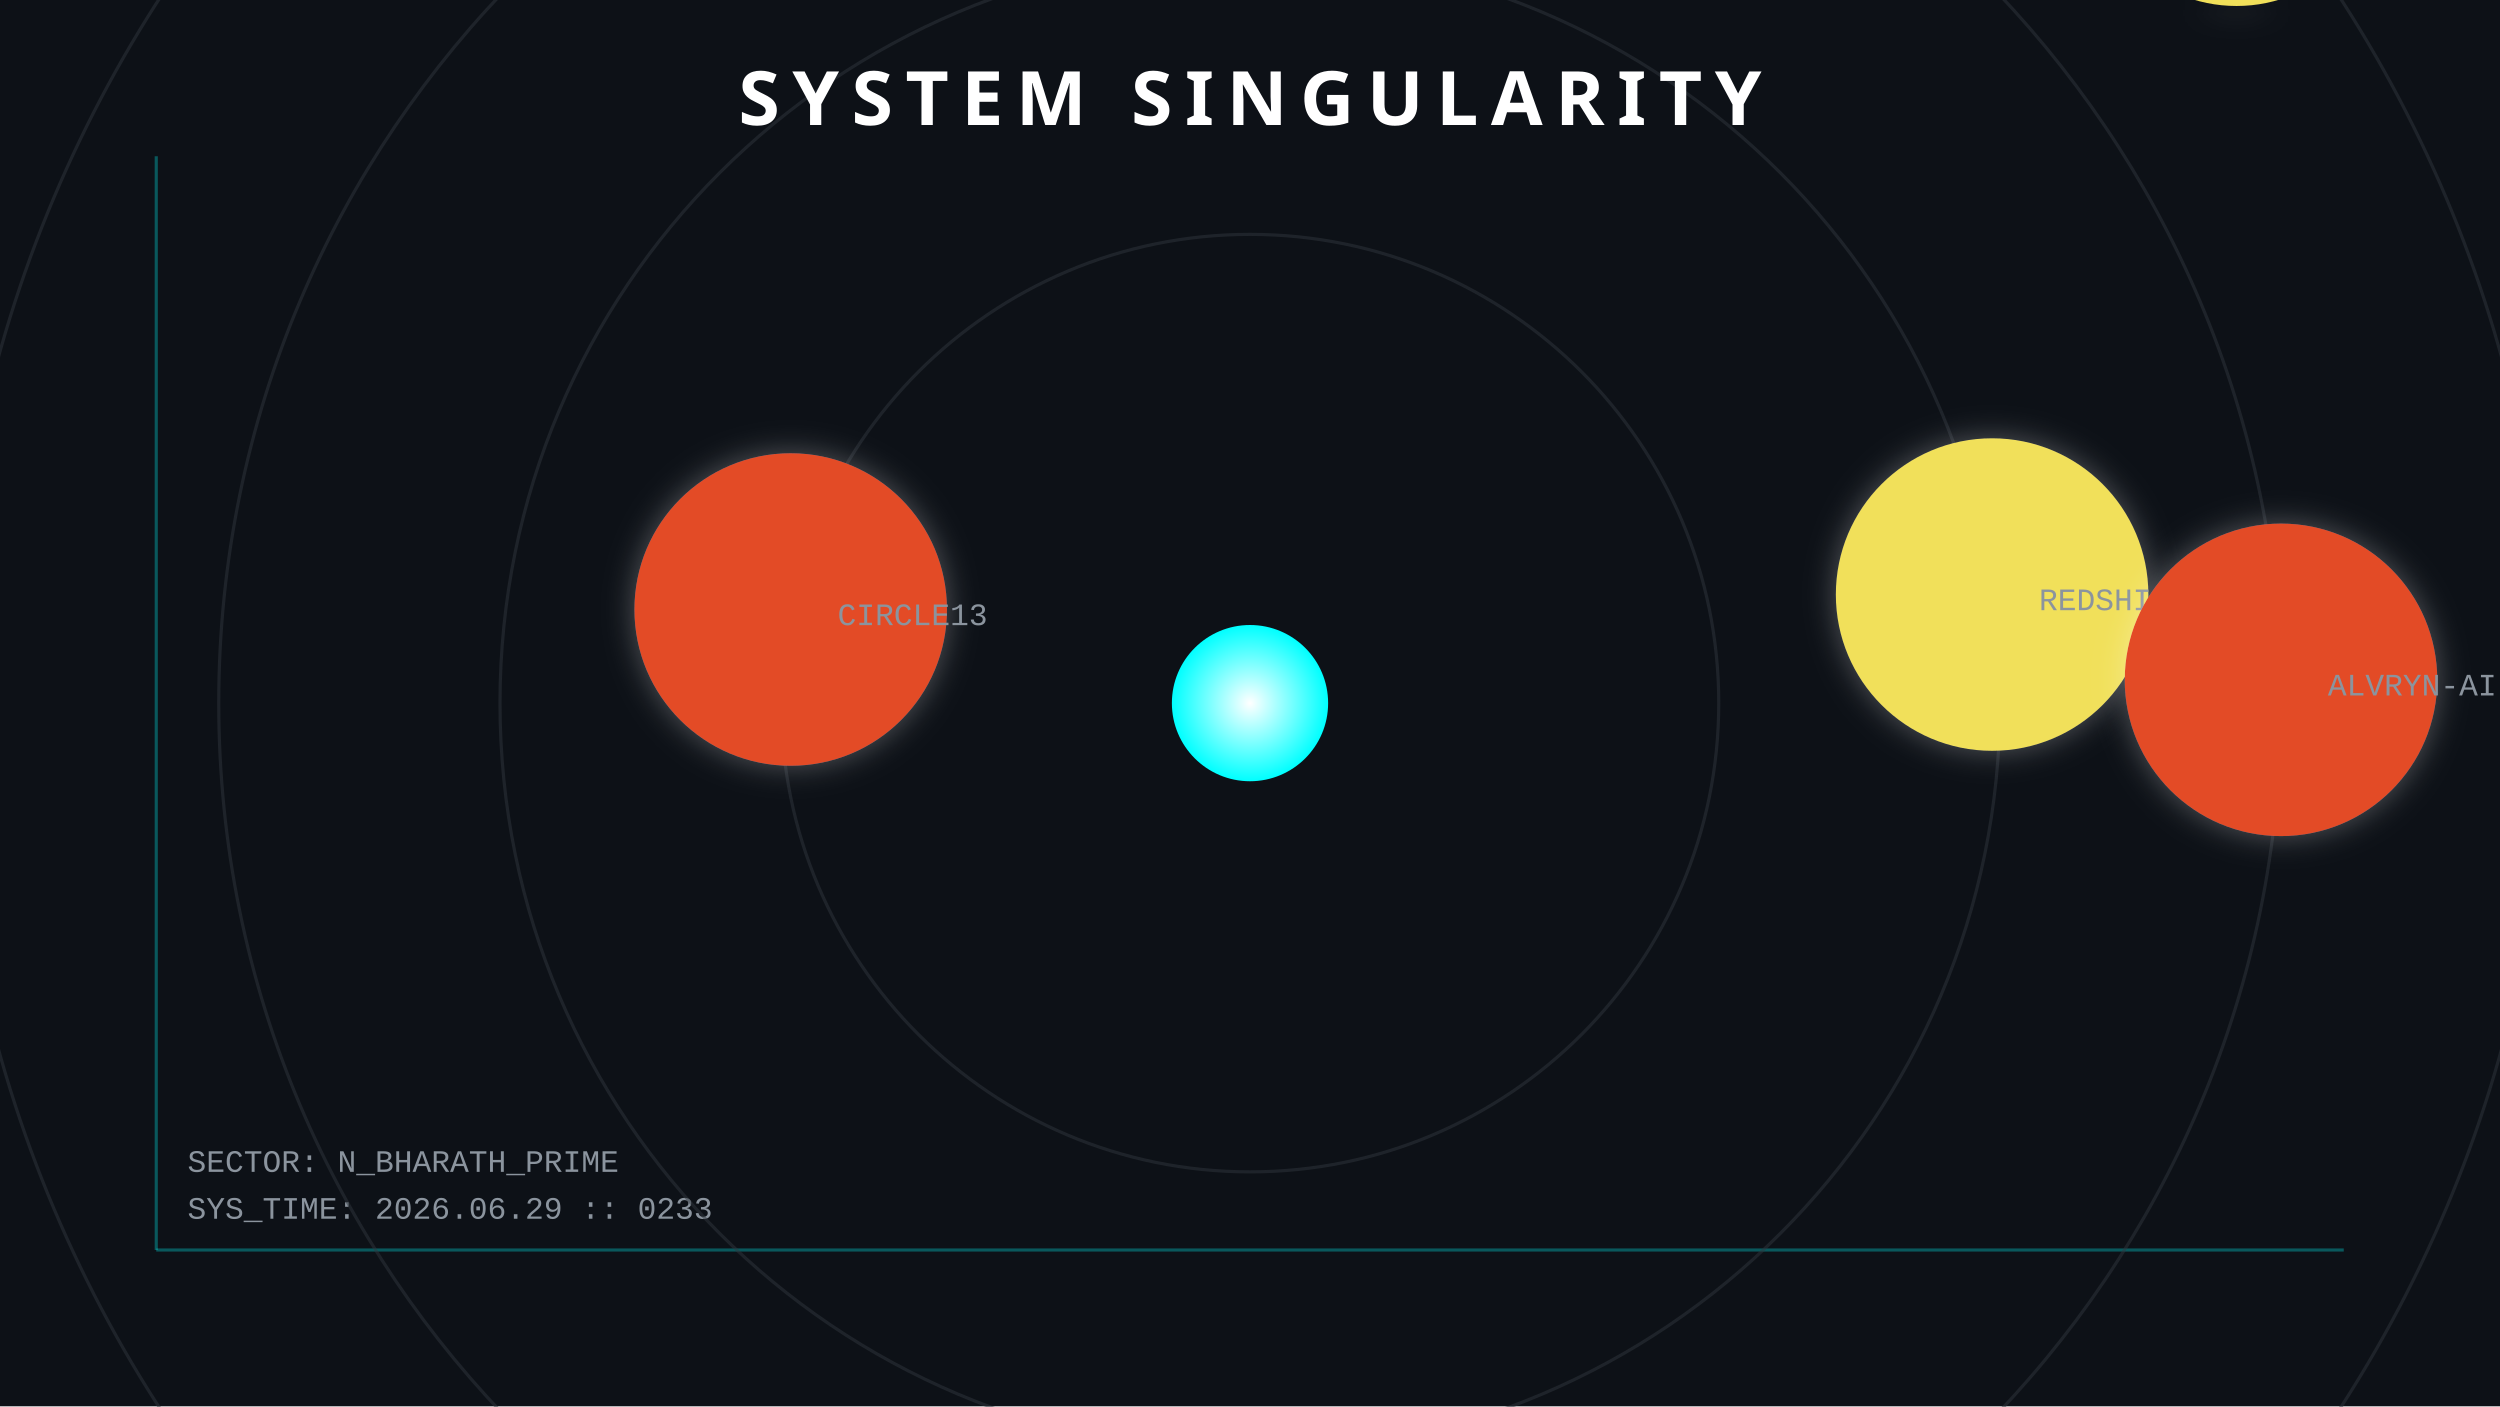
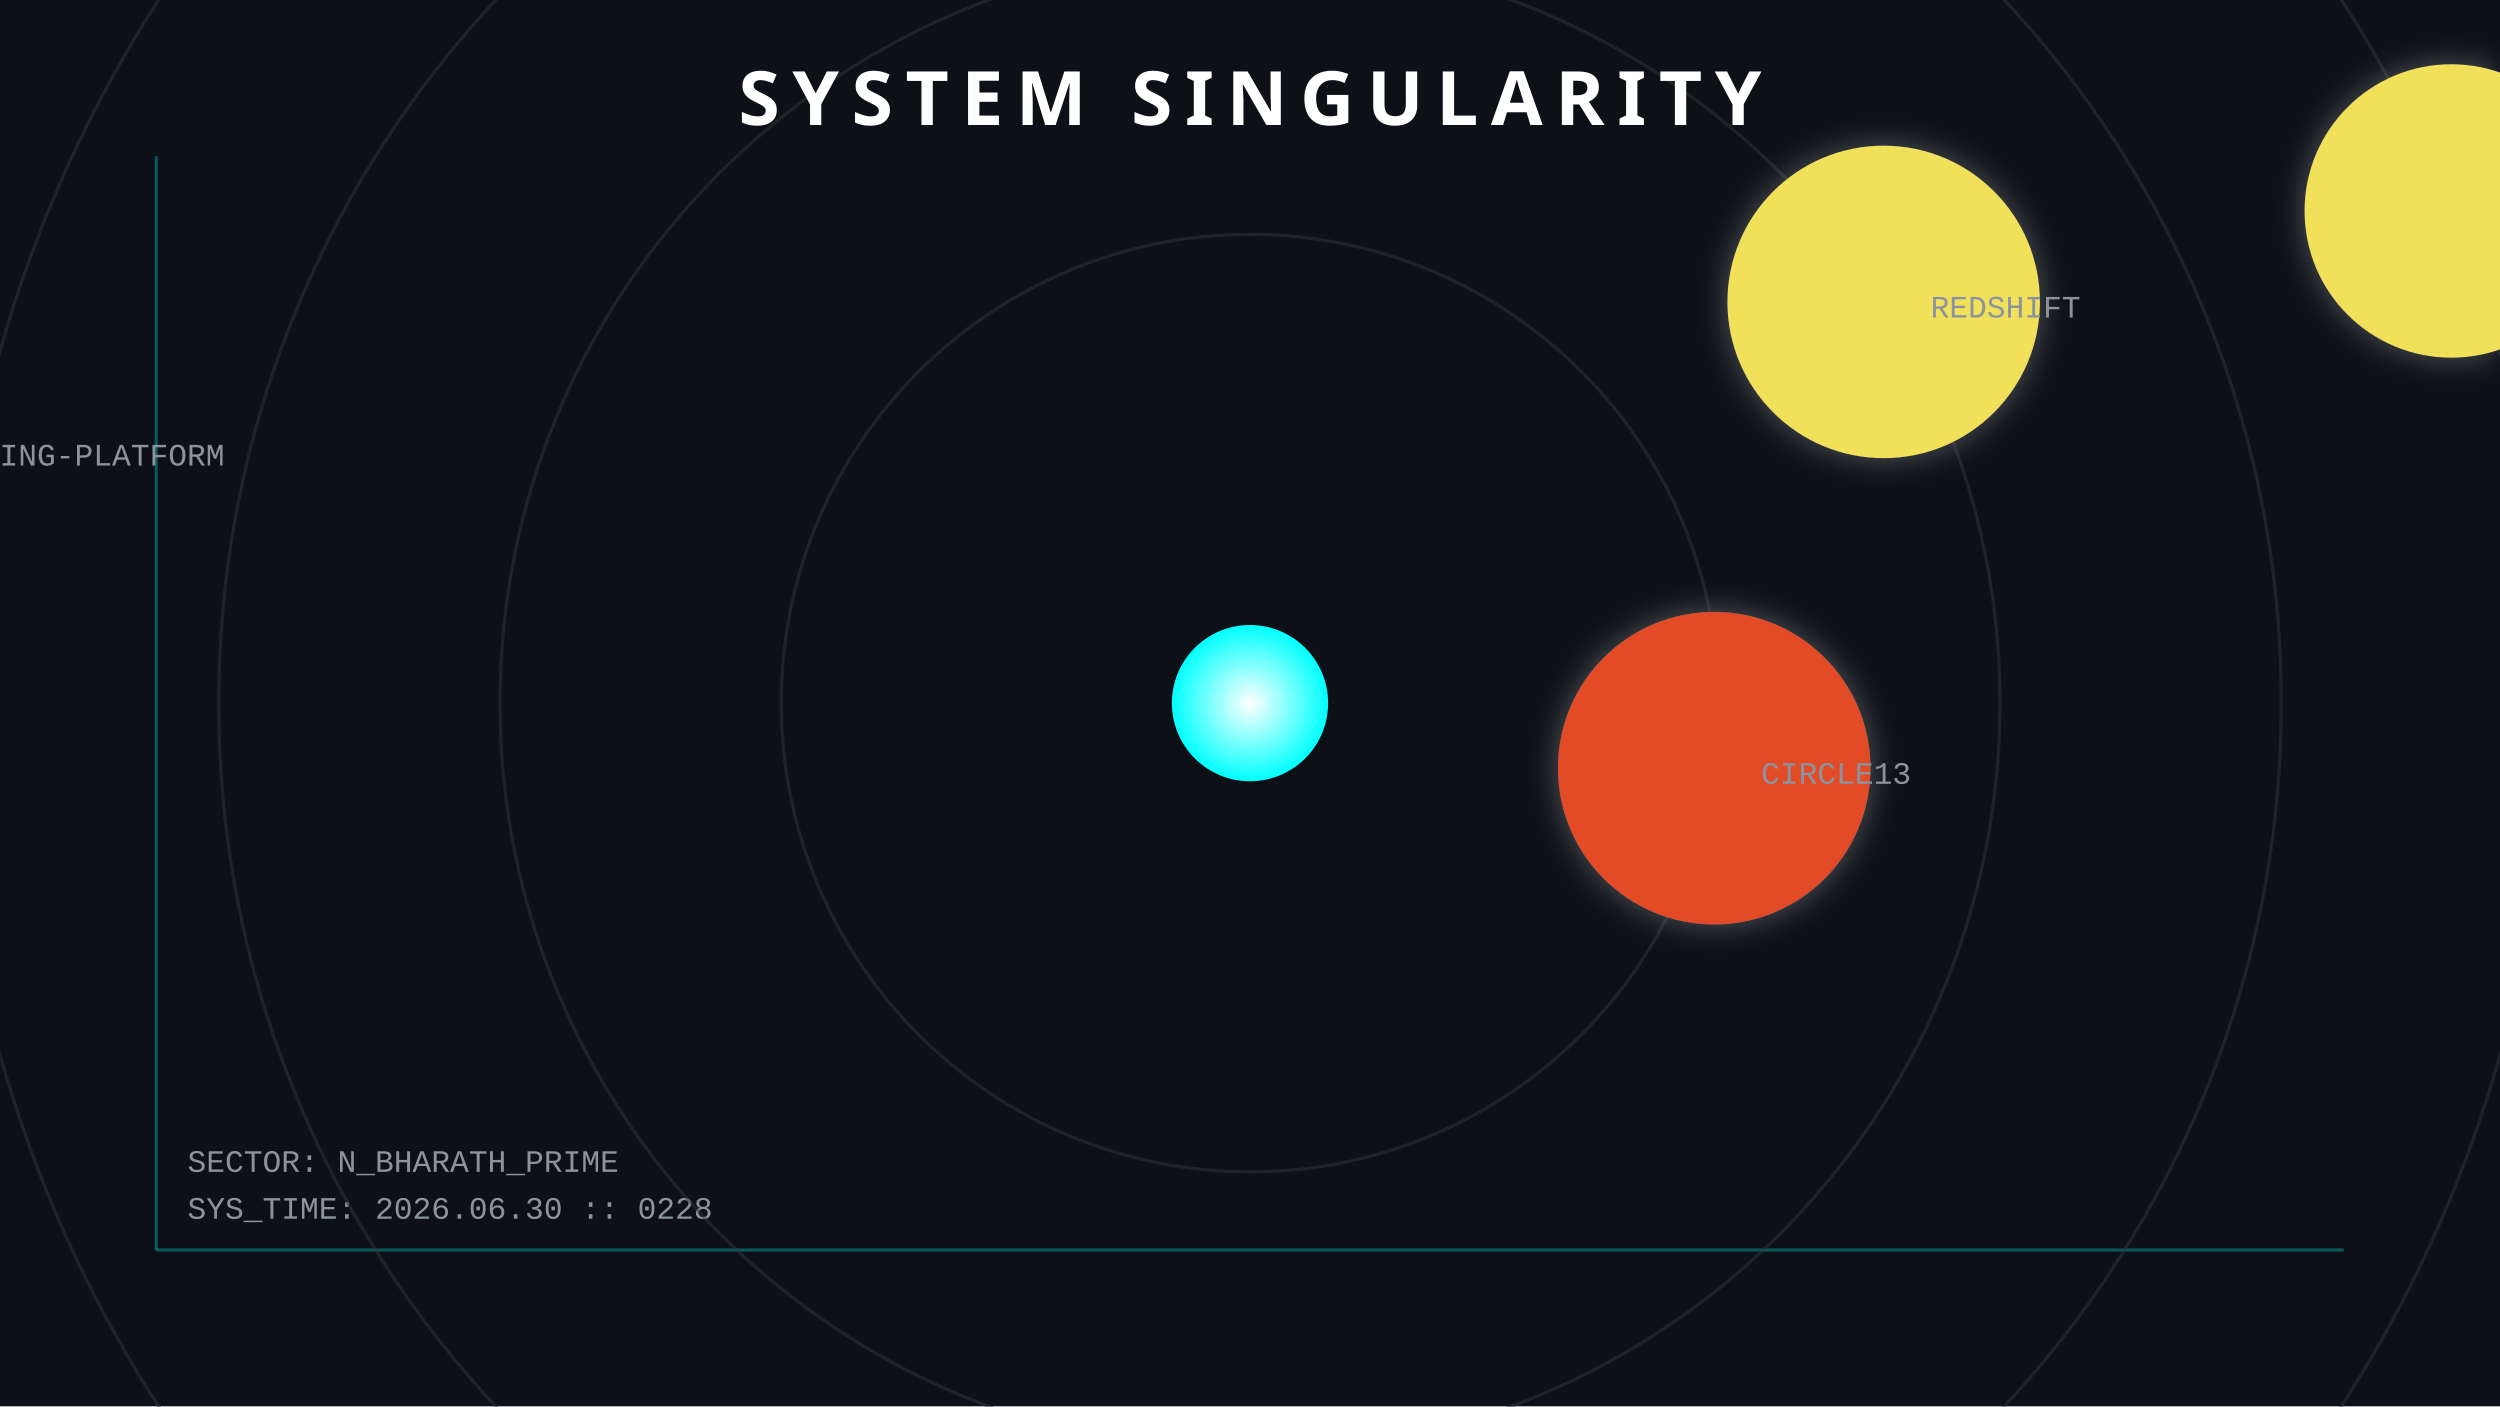
<svg xmlns="http://www.w3.org/2000/svg" width="800" height="450">
  <style>
        .orbit { fill: none; stroke: #30363d; stroke-width: 1; opacity: 0.5; }
        .planet { filter: drop-shadow(0 0 5px rgba(255,255,255,0.3)); }
        .text { font-family: 'Courier New', monospace; fill: #8b949e; font-size: 10px; }
        .title { font-family: sans-serif; fill: white; font-weight: bold; font-size: 24px; letter-spacing: 4px; }
        .hud-line { stroke: #00ffff; stroke-width: 1; opacity: 0.3; }
        
        /* ANIMATIONS */
        @keyframes pulse { 0% { r: 25; opacity: 0.8; } 50% { r: 30; opacity: 0.4; } 100% { r: 25; opacity: 0.8; } }
        .sun { animation: pulse 4s infinite; }
    </style>
  <rect width="100%" height="100%" fill="#0d1117" />
  <line x1="50" y1="50" x2="50" y2="400" class="hud-line" />
  <line x1="50" y1="400" x2="750" y2="400" class="hud-line" />
-   <text x="60" y="390" class="text">SYS_TIME: 2026.06.29 :: 0233</text>
+   <text x="60" y="390" class="text">SYS_TIME: 2026.06.30 :: 0228</text>
  <text x="60" y="375" class="text">SECTOR: N_BHARATH_PRIME</text>
  <circle cx="400" cy="225" r="25" fill="url(#grad1)" class="sun" />
  <defs>
    <radialGradient id="grad1" cx="50%" cy="50%" r="50%" fx="50%" fy="50%">
      <stop offset="0%" style="stop-color:white;stop-opacity:1" />
      <stop offset="100%" style="stop-color:#00ffff;stop-opacity:1" />
    </radialGradient>
  </defs>
  <circle cx="400" cy="225" r="150.0" class="orbit" />
-   <circle cx="253.021" cy="195.045" r="50" fill="#e34c26" class="planet" />
-   <text x="268.021" y="200.045" class="text" fill="white">CIRCLE13</text>
+   <circle cx="548.548" cy="245.819" r="50" fill="#e34c26" class="planet" />
+   <text x="563.548" y="250.819" class="text" fill="white">CIRCLE13</text>
  <circle cx="400" cy="225" r="240.0" class="orbit" />
-   <circle cx="637.472" cy="190.256" r="50" fill="#f1e05a" class="planet" />
-   <text x="652.472" y="195.256" class="text" fill="white">REDSHIFT</text>
+   <circle cx="602.772" cy="96.612" r="50" fill="#f1e05a" class="planet" />
+   <text x="617.772" y="101.612" class="text" fill="white">REDSHIFT</text>
  <circle cx="400" cy="225" r="330.0" class="orbit" />
-   <circle cx="729.916" cy="217.55" r="50" fill="#e34c26" class="planet" />
-   <text x="744.916" y="222.55" class="text" fill="white">ALVRYN-AI</text>
+   <circle cx="431.885" cy="553.456" r="50" fill="#e34c26" class="planet" />
+   <text x="446.885" y="558.456" class="text" fill="white">ALVRYN-AI</text>
  <circle cx="400" cy="225" r="415.422" class="orbit" />
-   <circle cx="715.687" cy="-45.032" r="46.948" fill="#f1e05a" class="planet" />
-   <text x="730.687" y="-40.032" class="text" fill="white">DRIFT-CIRCLE13</text>
+   <circle cx="784.411" cy="67.508" r="46.948" fill="#f1e05a" class="planet" />
+   <text x="799.411" y="72.508" class="text" fill="white">DRIFT-CIRCLE13</text>
  <circle cx="400" cy="225" r="461.81" class="orbit" />
-   <circle cx="231.467" cy="654.959" r="20.925" fill="#2b7489" class="planet" />
-   <text x="246.467" y="659.959" class="text" fill="white">DSATM-EXAM-SYSTEM-</text>
-   <circle cx="400" cy="225" r="504.983" class="orbit" />
-   <circle cx="884.387" cy="367.746" r="18.782" fill="#8b949e" class="planet" />
-   <text x="899.387" y="372.746" class="text" fill="white">NBHARATH1306</text>
-   <circle cx="400" cy="225" r="547.215" class="orbit" />
-   <circle cx="496.68" cy="-313.607" r="18.155" fill="#e34c26" class="planet" />
-   <text x="511.68" y="-308.607" class="text" fill="white">WEBSITE-EQUDATOR-TRADING-PLATFORM</text>
-   <circle cx="400" cy="225" r="578.048" class="orbit" />
-   <circle cx="832.514" cy="-158.498" r="10.555" fill="#8b949e" class="planet" />
-   <text x="847.514" y="-153.498" class="text" fill="white">FLASK</text>
-   <circle cx="400" cy="225" r="608.321" class="orbit" />
-   <circle cx="843.062" cy="641.833" r="10.182" fill="#8b949e" class="planet" />
-   <text x="858.062" y="646.833" class="text" fill="white">HCF-INTERNSHIP</text>
-   <circle cx="400" cy="225" r="637.19" class="orbit" />
-   <circle cx="-236.406" cy="193.403" r="9.246" fill="#8b949e" class="planet" />
+   <circle cx="753.295" cy="522.407" r="20.925" fill="#2b7489" class="planet" />
+   <text x="768.295" y="527.407" class="text" fill="white">DSATM-EXAM-SYSTEM-</text>
+   <circle cx="400" cy="225" r="504.984" class="orbit" />
+   <circle cx="36.607" cy="575.649" r="18.783" fill="#8b949e" class="planet" />
+   <text x="51.607" y="580.649" class="text" fill="white">NBHARATH1306</text>
+   <circle cx="400" cy="225" r="547.216" class="orbit" />
+   <circle cx="-141.183" cy="143.962" r="18.155" fill="#e34c26" class="planet" />
+   <text x="-126.183" y="148.962" class="text" fill="white">WEBSITE-EQUDATOR-TRADING-PLATFORM</text>
+   <circle cx="400" cy="225" r="578.049" class="orbit" />
+   <circle cx="947.494" cy="410.447" r="10.555" fill="#8b949e" class="planet" />
+   <text x="962.494" y="415.447" class="text" fill="white">FLASK</text>
+   <circle cx="400" cy="225" r="608.322" class="orbit" />
+   <circle cx="538.529" cy="817.339" r="10.182" fill="#8b949e" class="planet" />
+   <text x="553.529" y="822.339" class="text" fill="white">HCF-INTERNSHIP</text>
+   <circle cx="400" cy="225" r="637.191" class="orbit" />
+   <circle cx="1028.146" cy="331.981" r="9.246" fill="#8b949e" class="planet" />
  <text x="400" y="40" text-anchor="middle" class="title">SYSTEM SINGULARITY</text>
</svg>
